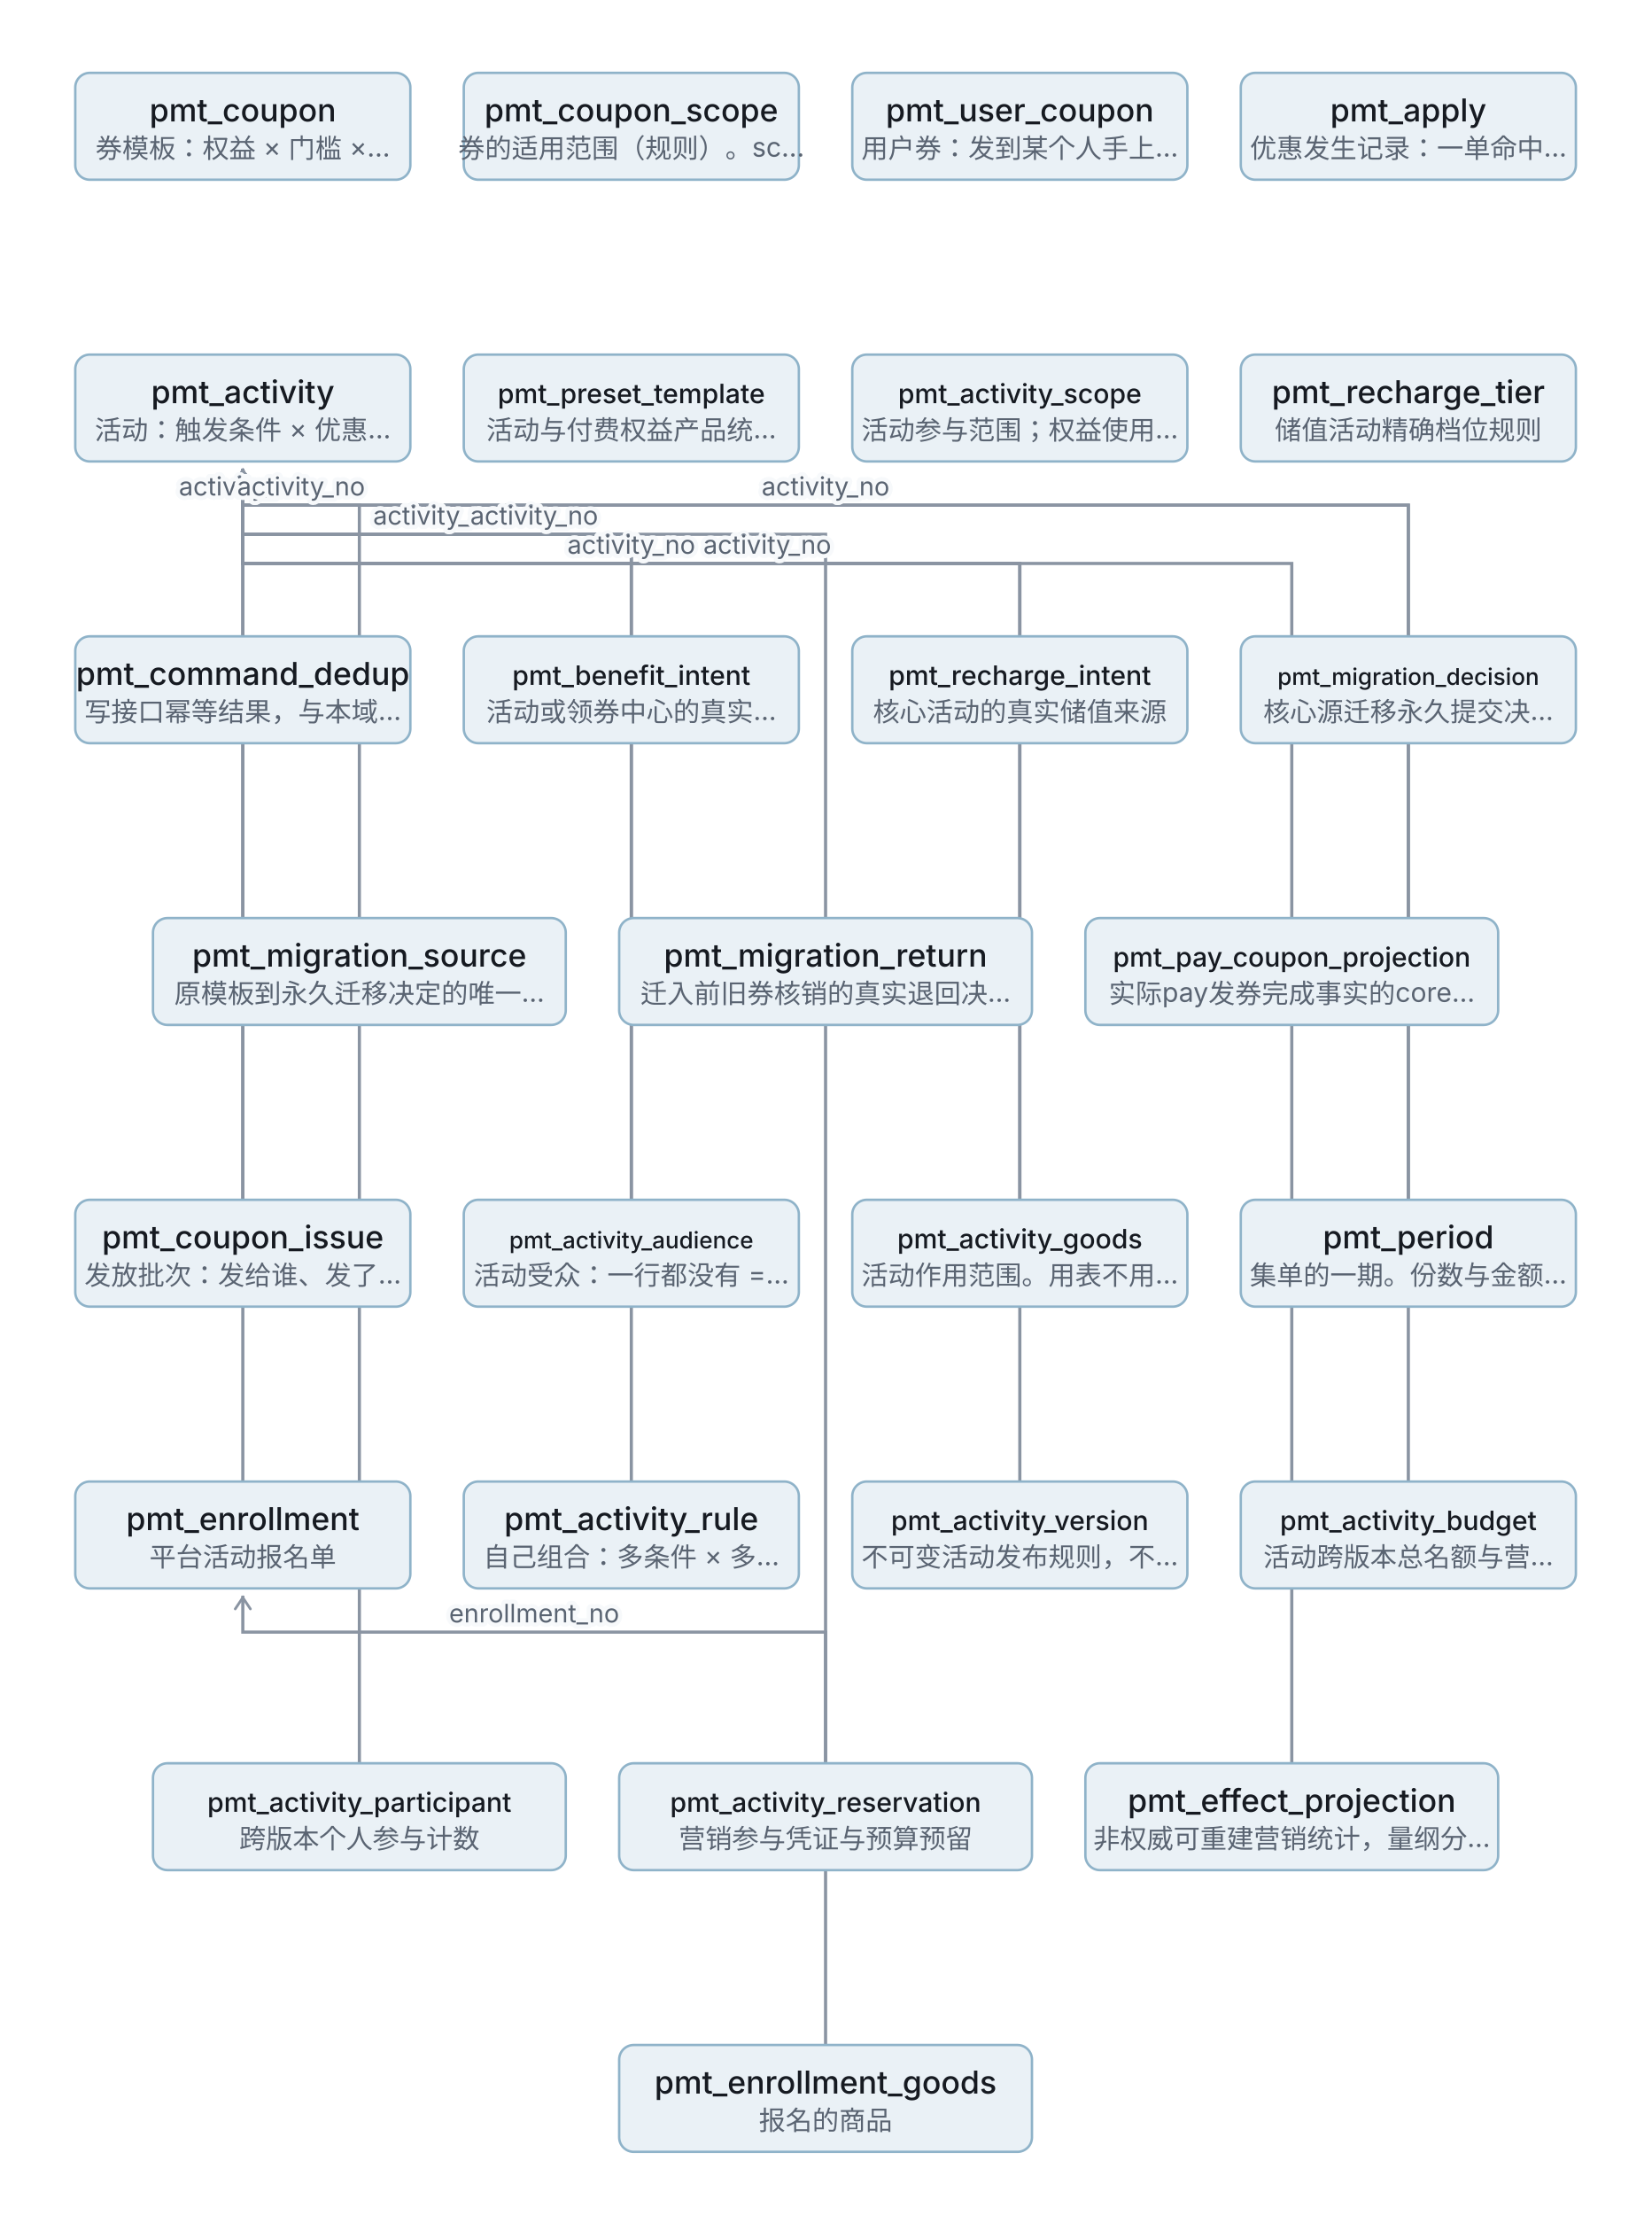
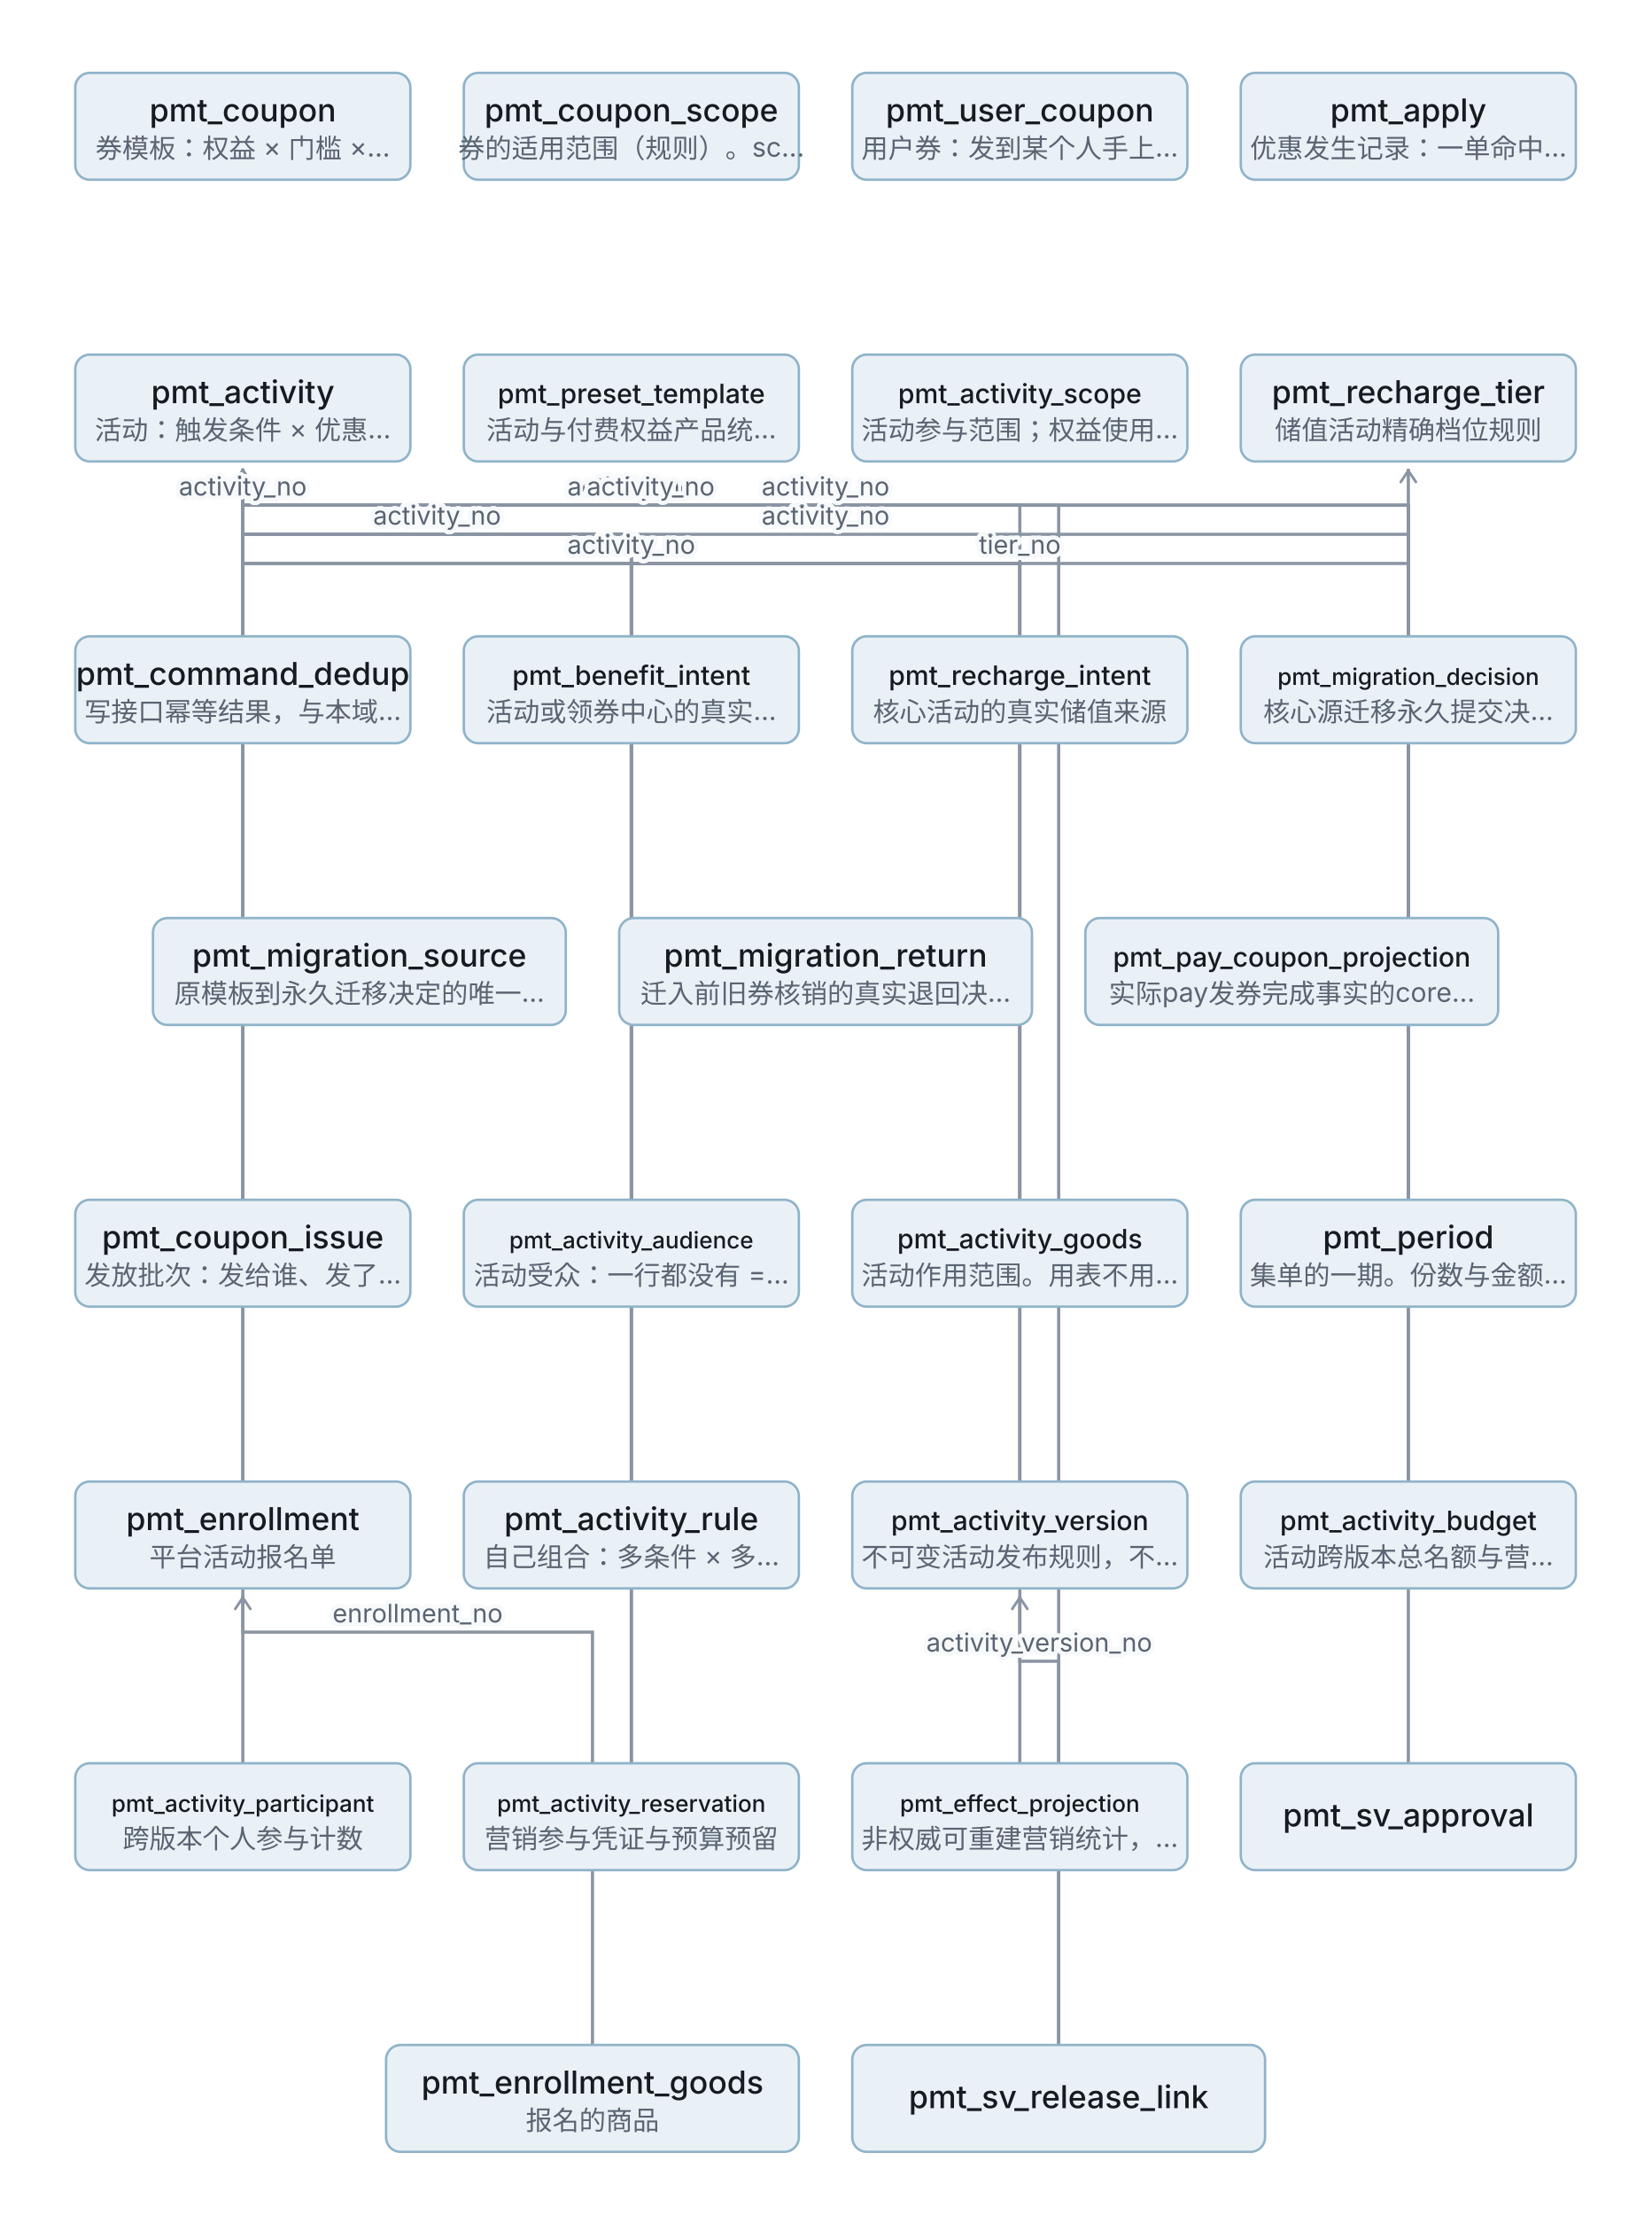
<svg xmlns="http://www.w3.org/2000/svg" width="680" height="912" viewBox="0 0 680 912" role="img" font-family="system-ui,-apple-system,'PingFang SC',sans-serif">
  <defs>
    <marker id="a" viewBox="0 0 10 10" refX="9" refY="5" markerWidth="6" markerHeight="6" orient="auto-start-reverse">
      <path d="M2 1L8 5L2 9" fill="none" stroke="#8A94A2" stroke-width="1.4" stroke-linecap="round" />
    </marker>
    <style>.n{font-weight:500;fill:#161A21}.s{font-size:11px;fill:#5A6472}
.l{font-size:10.5px;fill:#5A6472;paint-order:stroke;stroke:#F7F9FB;stroke-width:3.5;stroke-linejoin:round}.b{font-size:11px;fill:#5A6472;letter-spacing:.1em}
.ar{stroke:#8A94A2;stroke-width:1.3;fill:none}</style>
  </defs>
  <path class="ar" d="M100 494 L100 208 L100 208 L100 193" marker-end="url(#a)" />
  <path class="ar" d="M260 494 L260 220 L100 220 L100 193" marker-end="url(#a)" />
  <path class="ar" d="M420 494 L420 232 L100 232 L100 193" marker-end="url(#a)" />
  <path class="ar" d="M580 494 L580 208 L100 208 L100 193" marker-end="url(#a)" />
  <path class="ar" d="M100 610 L100 208 L100 208 L100 193" marker-end="url(#a)" />
-   <path class="ar" d="M340 842 L340 672 L100 672 L100 657" marker-end="url(#a)" />
+   <path class="ar" d="M244 842 L244 672 L100 672 L100 657" marker-end="url(#a)" />
  <path class="ar" d="M260 610 L260 220 L100 220 L100 193" marker-end="url(#a)" />
  <path class="ar" d="M420 610 L420 232 L100 232 L100 193" marker-end="url(#a)" />
  <path class="ar" d="M580 610 L580 208 L100 208 L100 193" marker-end="url(#a)" />
-   <path class="ar" d="M148 726 L148 208 L100 208 L100 193" marker-end="url(#a)" />
-   <path class="ar" d="M340 726 L340 220 L100 220 L100 193" marker-end="url(#a)" />
-   <path class="ar" d="M532 726 L532 232 L100 232 L100 193" marker-end="url(#a)" />
+   <path class="ar" d="M100 726 L100 208 L100 208 L100 193" marker-end="url(#a)" />
+   <path class="ar" d="M260 726 L260 220 L100 220 L100 193" marker-end="url(#a)" />
+   <path class="ar" d="M260 726 L260 232 L580 232 L580 193" marker-end="url(#a)" />
+   <path class="ar" d="M420 726 L420 208 L100 208 L100 193" marker-end="url(#a)" />
+   <path class="ar" d="M436 842 L436 208 L100 208 L100 193" marker-end="url(#a)" />
+   <path class="ar" d="M436 842 L436 684 L420 684 L420 657" marker-end="url(#a)" />
+   <path class="ar" d="M580 726 L580 220 L100 220 L100 193" marker-end="url(#a)" />
  <rect x="31" y="30" width="138" height="44" rx="6" fill="#EAF1F6" stroke="#8FB3C9" />
  <text class="n" x="100" y="50" text-anchor="middle" font-size="13">pmt_coupon</text>
  <text class="s" x="100" y="65" text-anchor="middle">券模板：权益 × 门槛 ×…</text>
  <rect x="191" y="30" width="138" height="44" rx="6" fill="#EAF1F6" stroke="#8FB3C9" />
  <text class="n" x="260" y="50" text-anchor="middle" font-size="13">pmt_coupon_scope</text>
  <text class="s" x="260" y="65" text-anchor="middle">券的适用范围（规则）。sc…</text>
  <rect x="351" y="30" width="138" height="44" rx="6" fill="#EAF1F6" stroke="#8FB3C9" />
  <text class="n" x="420" y="50" text-anchor="middle" font-size="13">pmt_user_coupon</text>
  <text class="s" x="420" y="65" text-anchor="middle">用户券：发到某个人手上…</text>
  <rect x="511" y="30" width="138" height="44" rx="6" fill="#EAF1F6" stroke="#8FB3C9" />
  <text class="n" x="580" y="50" text-anchor="middle" font-size="13">pmt_apply</text>
  <text class="s" x="580" y="65" text-anchor="middle">优惠发生记录：一单命中…</text>
  <rect x="31" y="146" width="138" height="44" rx="6" fill="#EAF1F6" stroke="#8FB3C9" />
  <text class="n" x="100" y="166" text-anchor="middle" font-size="13">pmt_activity</text>
  <text class="s" x="100" y="181" text-anchor="middle">活动：触发条件 × 优惠…</text>
  <rect x="191" y="146" width="138" height="44" rx="6" fill="#EAF1F6" stroke="#8FB3C9" />
  <text class="n" x="260" y="166" text-anchor="middle" font-size="11">pmt_preset_template</text>
  <text class="s" x="260" y="181" text-anchor="middle">活动与付费权益产品统…</text>
  <rect x="351" y="146" width="138" height="44" rx="6" fill="#EAF1F6" stroke="#8FB3C9" />
  <text class="n" x="420" y="166" text-anchor="middle" font-size="11">pmt_activity_scope</text>
  <text class="s" x="420" y="181" text-anchor="middle">活动参与范围；权益使用…</text>
  <rect x="511" y="146" width="138" height="44" rx="6" fill="#EAF1F6" stroke="#8FB3C9" />
  <text class="n" x="580" y="166" text-anchor="middle" font-size="13">pmt_recharge_tier</text>
  <text class="s" x="580" y="181" text-anchor="middle">储值活动精确档位规则</text>
  <rect x="31" y="262" width="138" height="44" rx="6" fill="#EAF1F6" stroke="#8FB3C9" />
  <text class="n" x="100" y="282" text-anchor="middle" font-size="13">pmt_command_dedup</text>
  <text class="s" x="100" y="297" text-anchor="middle">写接口幂等结果，与本域…</text>
  <rect x="191" y="262" width="138" height="44" rx="6" fill="#EAF1F6" stroke="#8FB3C9" />
  <text class="n" x="260" y="282" text-anchor="middle" font-size="11">pmt_benefit_intent</text>
  <text class="s" x="260" y="297" text-anchor="middle">活动或领券中心的真实…</text>
  <rect x="351" y="262" width="138" height="44" rx="6" fill="#EAF1F6" stroke="#8FB3C9" />
  <text class="n" x="420" y="282" text-anchor="middle" font-size="11">pmt_recharge_intent</text>
  <text class="s" x="420" y="297" text-anchor="middle">核心活动的真实储值来源</text>
  <rect x="511" y="262" width="138" height="44" rx="6" fill="#EAF1F6" stroke="#8FB3C9" />
  <text class="n" x="580" y="282" text-anchor="middle" font-size="9.5">pmt_migration_decision</text>
  <text class="s" x="580" y="297" text-anchor="middle">核心源迁移永久提交决…</text>
  <rect x="63" y="378" width="170" height="44" rx="6" fill="#EAF1F6" stroke="#8FB3C9" />
  <text class="n" x="148" y="398" text-anchor="middle" font-size="13">pmt_migration_source</text>
  <text class="s" x="148" y="413" text-anchor="middle">原模板到永久迁移决定的唯一…</text>
  <rect x="255" y="378" width="170" height="44" rx="6" fill="#EAF1F6" stroke="#8FB3C9" />
  <text class="n" x="340" y="398" text-anchor="middle" font-size="13">pmt_migration_return</text>
  <text class="s" x="340" y="413" text-anchor="middle">迁入前旧券核销的真实退回决…</text>
  <rect x="447" y="378" width="170" height="44" rx="6" fill="#EAF1F6" stroke="#8FB3C9" />
  <text class="n" x="532" y="398" text-anchor="middle" font-size="11">pmt_pay_coupon_projection</text>
  <text class="s" x="532" y="413" text-anchor="middle">实际pay发券完成事实的core…</text>
  <rect x="31" y="494" width="138" height="44" rx="6" fill="#EAF1F6" stroke="#8FB3C9" />
  <text class="n" x="100" y="514" text-anchor="middle" font-size="13">pmt_coupon_issue</text>
  <text class="s" x="100" y="529" text-anchor="middle">发放批次：发给谁、发了…</text>
  <rect x="191" y="494" width="138" height="44" rx="6" fill="#EAF1F6" stroke="#8FB3C9" />
  <text class="n" x="260" y="514" text-anchor="middle" font-size="9.5">pmt_activity_audience</text>
  <text class="s" x="260" y="529" text-anchor="middle">活动受众：一行都没有 =…</text>
  <rect x="351" y="494" width="138" height="44" rx="6" fill="#EAF1F6" stroke="#8FB3C9" />
  <text class="n" x="420" y="514" text-anchor="middle" font-size="11">pmt_activity_goods</text>
  <text class="s" x="420" y="529" text-anchor="middle">活动作用范围。用表不用…</text>
  <rect x="511" y="494" width="138" height="44" rx="6" fill="#EAF1F6" stroke="#8FB3C9" />
  <text class="n" x="580" y="514" text-anchor="middle" font-size="13">pmt_period</text>
  <text class="s" x="580" y="529" text-anchor="middle">集单的一期。份数与金额…</text>
  <rect x="31" y="610" width="138" height="44" rx="6" fill="#EAF1F6" stroke="#8FB3C9" />
  <text class="n" x="100" y="630" text-anchor="middle" font-size="13">pmt_enrollment</text>
  <text class="s" x="100" y="645" text-anchor="middle">平台活动报名单</text>
  <rect x="191" y="610" width="138" height="44" rx="6" fill="#EAF1F6" stroke="#8FB3C9" />
  <text class="n" x="260" y="630" text-anchor="middle" font-size="13">pmt_activity_rule</text>
  <text class="s" x="260" y="645" text-anchor="middle">自己组合：多条件 × 多…</text>
  <rect x="351" y="610" width="138" height="44" rx="6" fill="#EAF1F6" stroke="#8FB3C9" />
  <text class="n" x="420" y="630" text-anchor="middle" font-size="11">pmt_activity_version</text>
  <text class="s" x="420" y="645" text-anchor="middle">不可变活动发布规则，不…</text>
  <rect x="511" y="610" width="138" height="44" rx="6" fill="#EAF1F6" stroke="#8FB3C9" />
  <text class="n" x="580" y="630" text-anchor="middle" font-size="11">pmt_activity_budget</text>
  <text class="s" x="580" y="645" text-anchor="middle">活动跨版本总名额与营…</text>
-   <rect x="63" y="726" width="170" height="44" rx="6" fill="#EAF1F6" stroke="#8FB3C9" />
-   <text class="n" x="148" y="746" text-anchor="middle" font-size="11">pmt_activity_participant</text>
-   <text class="s" x="148" y="761" text-anchor="middle">跨版本个人参与计数</text>
-   <rect x="255" y="726" width="170" height="44" rx="6" fill="#EAF1F6" stroke="#8FB3C9" />
-   <text class="n" x="340" y="746" text-anchor="middle" font-size="11">pmt_activity_reservation</text>
-   <text class="s" x="340" y="761" text-anchor="middle">营销参与凭证与预算预留</text>
-   <rect x="447" y="726" width="170" height="44" rx="6" fill="#EAF1F6" stroke="#8FB3C9" />
-   <text class="n" x="532" y="746" text-anchor="middle" font-size="13">pmt_effect_projection</text>
-   <text class="s" x="532" y="761" text-anchor="middle">非权威可重建营销统计，量纲分…</text>
-   <rect x="255" y="842" width="170" height="44" rx="6" fill="#EAF1F6" stroke="#8FB3C9" />
-   <text class="n" x="340" y="862" text-anchor="middle" font-size="13">pmt_enrollment_goods</text>
-   <text class="s" x="340" y="877" text-anchor="middle">报名的商品</text>
+   <rect x="31" y="726" width="138" height="44" rx="6" fill="#EAF1F6" stroke="#8FB3C9" />
+   <text class="n" x="100" y="746" text-anchor="middle" font-size="9.5">pmt_activity_participant</text>
+   <text class="s" x="100" y="761" text-anchor="middle">跨版本个人参与计数</text>
+   <rect x="191" y="726" width="138" height="44" rx="6" fill="#EAF1F6" stroke="#8FB3C9" />
+   <text class="n" x="260" y="746" text-anchor="middle" font-size="9.5">pmt_activity_reservation</text>
+   <text class="s" x="260" y="761" text-anchor="middle">营销参与凭证与预算预留</text>
+   <rect x="351" y="726" width="138" height="44" rx="6" fill="#EAF1F6" stroke="#8FB3C9" />
+   <text class="n" x="420" y="746" text-anchor="middle" font-size="9.5">pmt_effect_projection</text>
+   <text class="s" x="420" y="761" text-anchor="middle">非权威可重建营销统计，…</text>
+   <rect x="511" y="726" width="138" height="44" rx="6" fill="#EAF1F6" stroke="#8FB3C9" />
+   <text class="n" x="580" y="752" text-anchor="middle" font-size="13">pmt_sv_approval</text>
+   <rect x="159" y="842" width="170" height="44" rx="6" fill="#EAF1F6" stroke="#8FB3C9" />
+   <text class="n" x="244" y="862" text-anchor="middle" font-size="13">pmt_enrollment_goods</text>
+   <text class="s" x="244" y="877" text-anchor="middle">报名的商品</text>
+   <rect x="351" y="842" width="170" height="44" rx="6" fill="#EAF1F6" stroke="#8FB3C9" />
+   <text class="n" x="436" y="868" text-anchor="middle" font-size="13">pmt_sv_release_link</text>
  <text class="l" x="100" y="204" text-anchor="middle">activity_no</text>
  <text class="l" x="180" y="216" text-anchor="middle">activity_no</text>
  <text class="l" x="260" y="228" text-anchor="middle">activity_no</text>
  <text class="l" x="340" y="204" text-anchor="middle">activity_no</text>
  <text class="l" x="100" y="204" text-anchor="middle">activity_no</text>
-   <text class="l" x="220" y="668" text-anchor="middle">enrollment_no</text>
+   <text class="l" x="172" y="668" text-anchor="middle">enrollment_no</text>
  <text class="l" x="180" y="216" text-anchor="middle">activity_no</text>
  <text class="l" x="260" y="228" text-anchor="middle">activity_no</text>
  <text class="l" x="340" y="204" text-anchor="middle">activity_no</text>
-   <text class="l" x="124" y="204" text-anchor="middle">activity_no</text>
-   <text class="l" x="220" y="216" text-anchor="middle">activity_no</text>
-   <text class="l" x="316" y="228" text-anchor="middle">activity_no</text>
+   <text class="l" x="100" y="204" text-anchor="middle">activity_no</text>
+   <text class="l" x="180" y="216" text-anchor="middle">activity_no</text>
+   <text class="l" x="420" y="228" text-anchor="middle">tier_no</text>
+   <text class="l" x="260" y="204" text-anchor="middle">activity_no</text>
+   <text class="l" x="268" y="204" text-anchor="middle">activity_no</text>
+   <text class="l" x="428" y="680" text-anchor="middle">activity_version_no</text>
+   <text class="l" x="340" y="216" text-anchor="middle">activity_no</text>
</svg>
